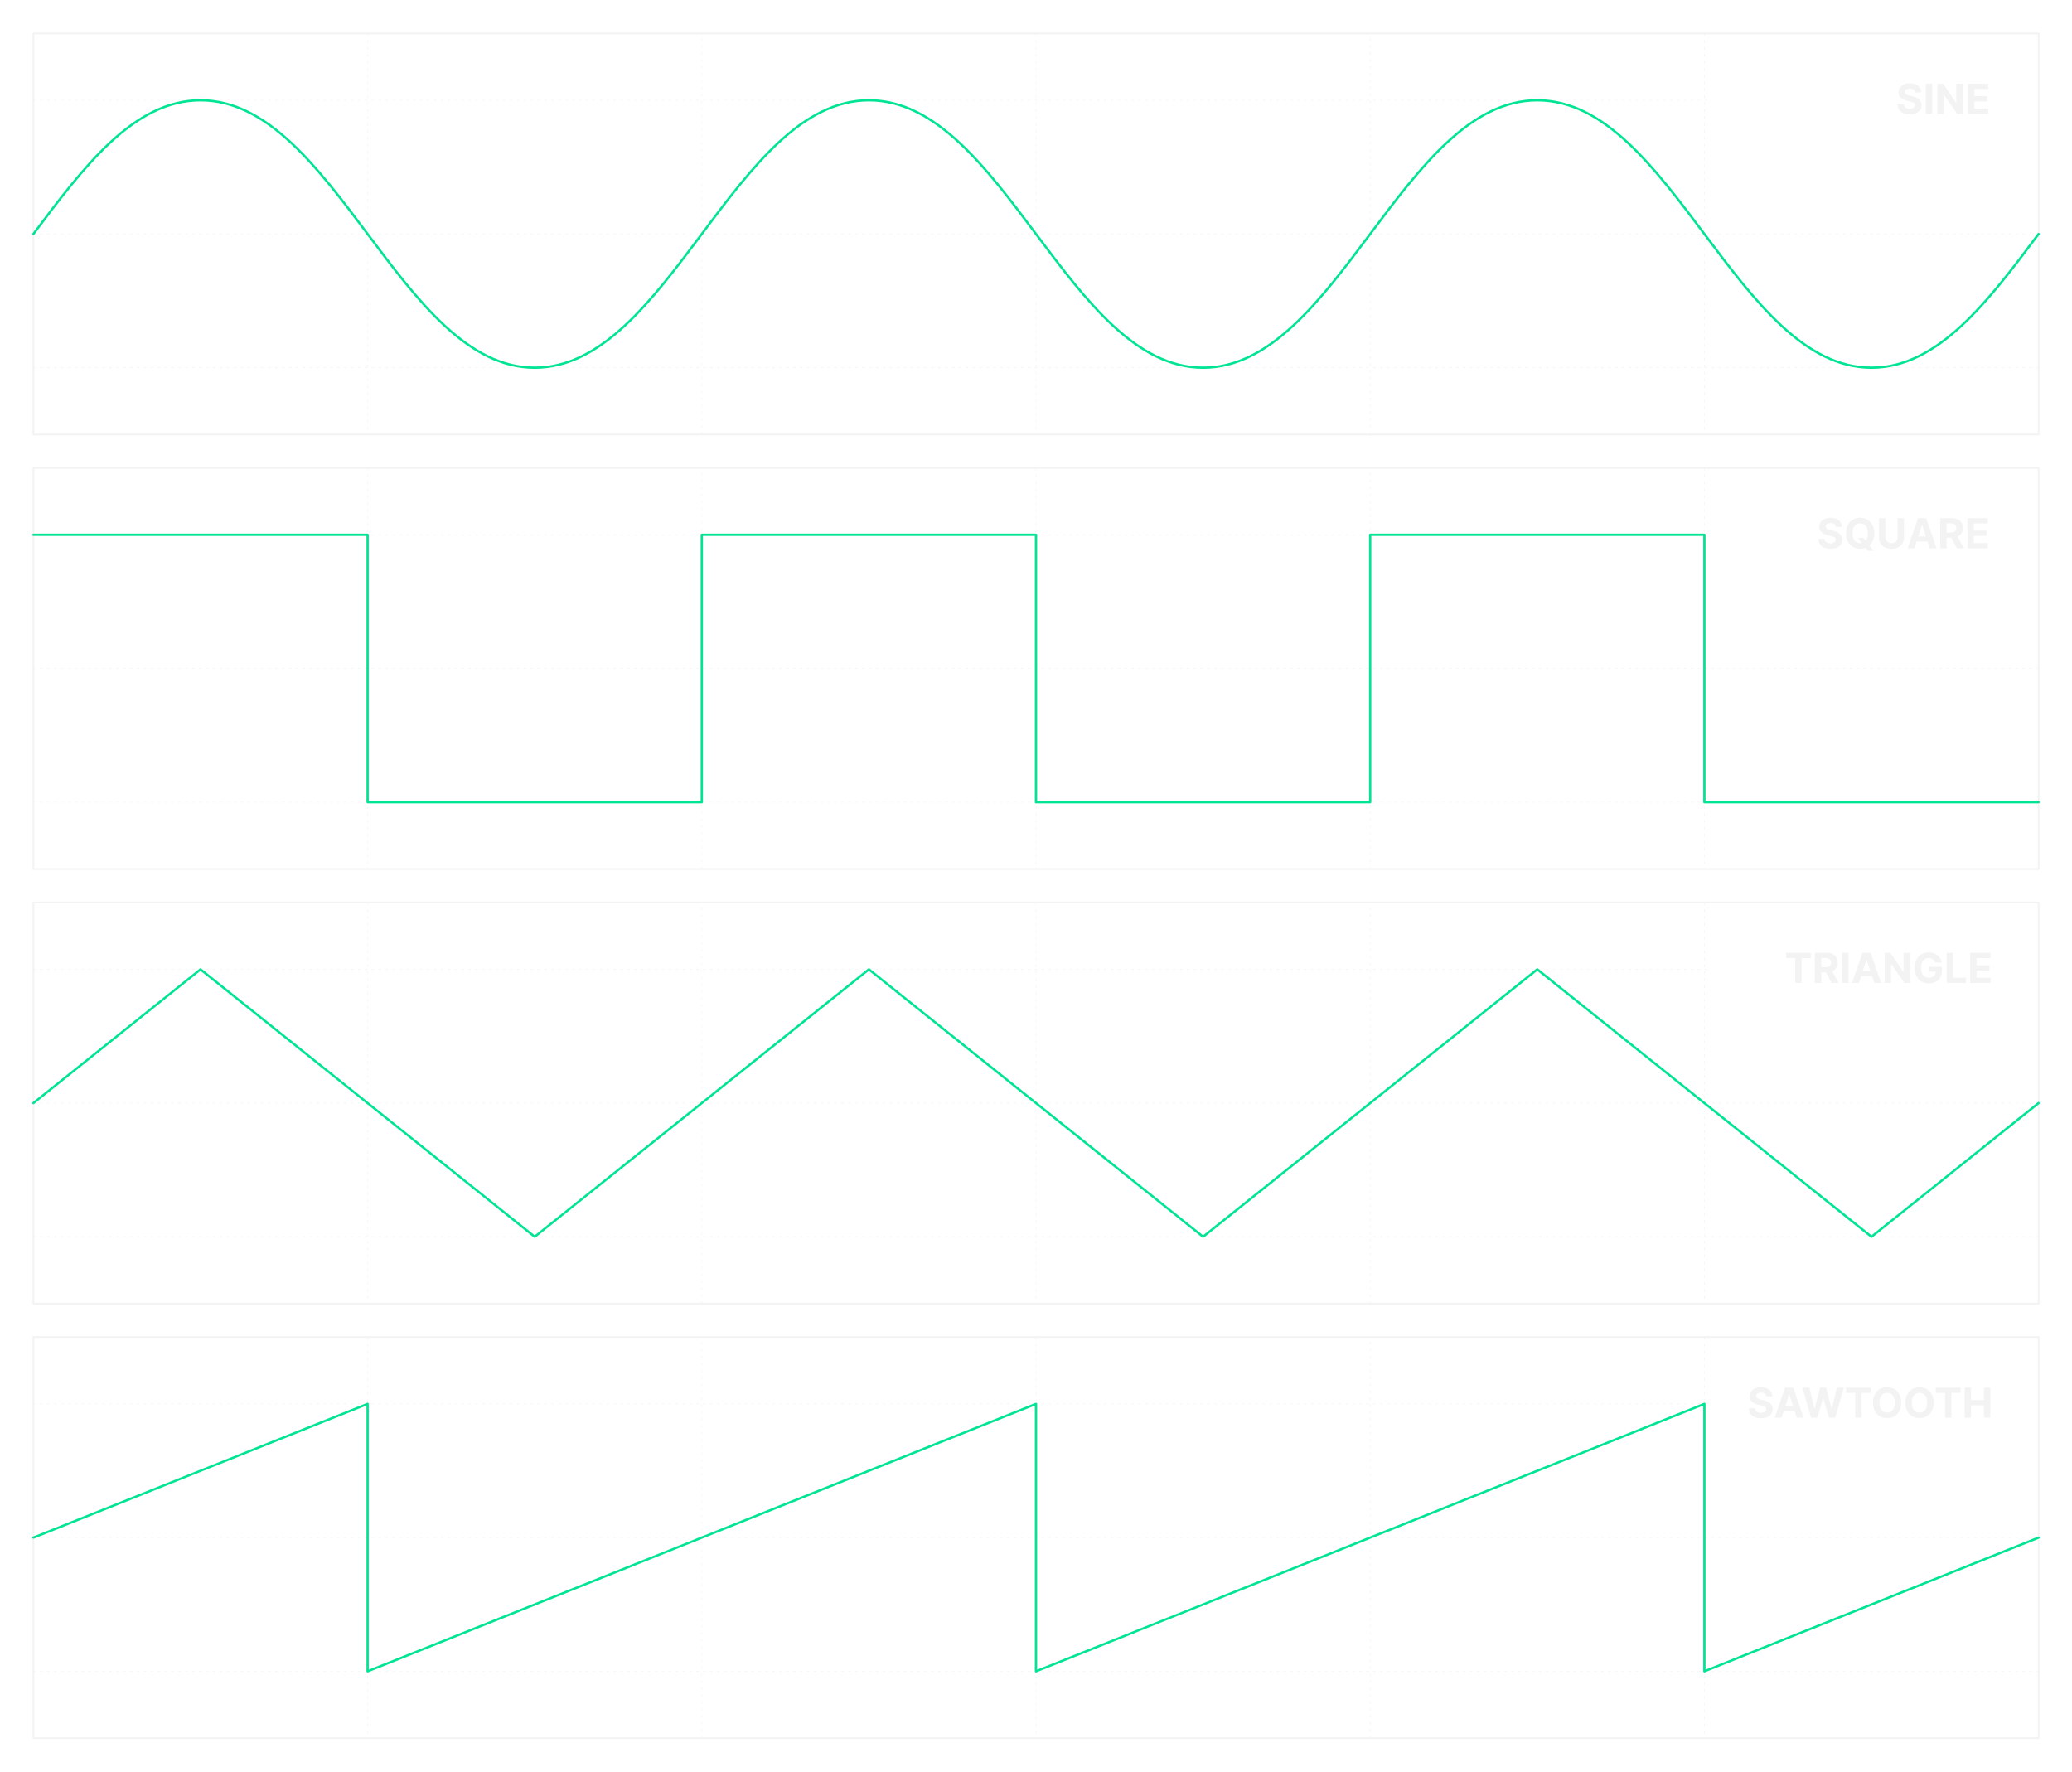
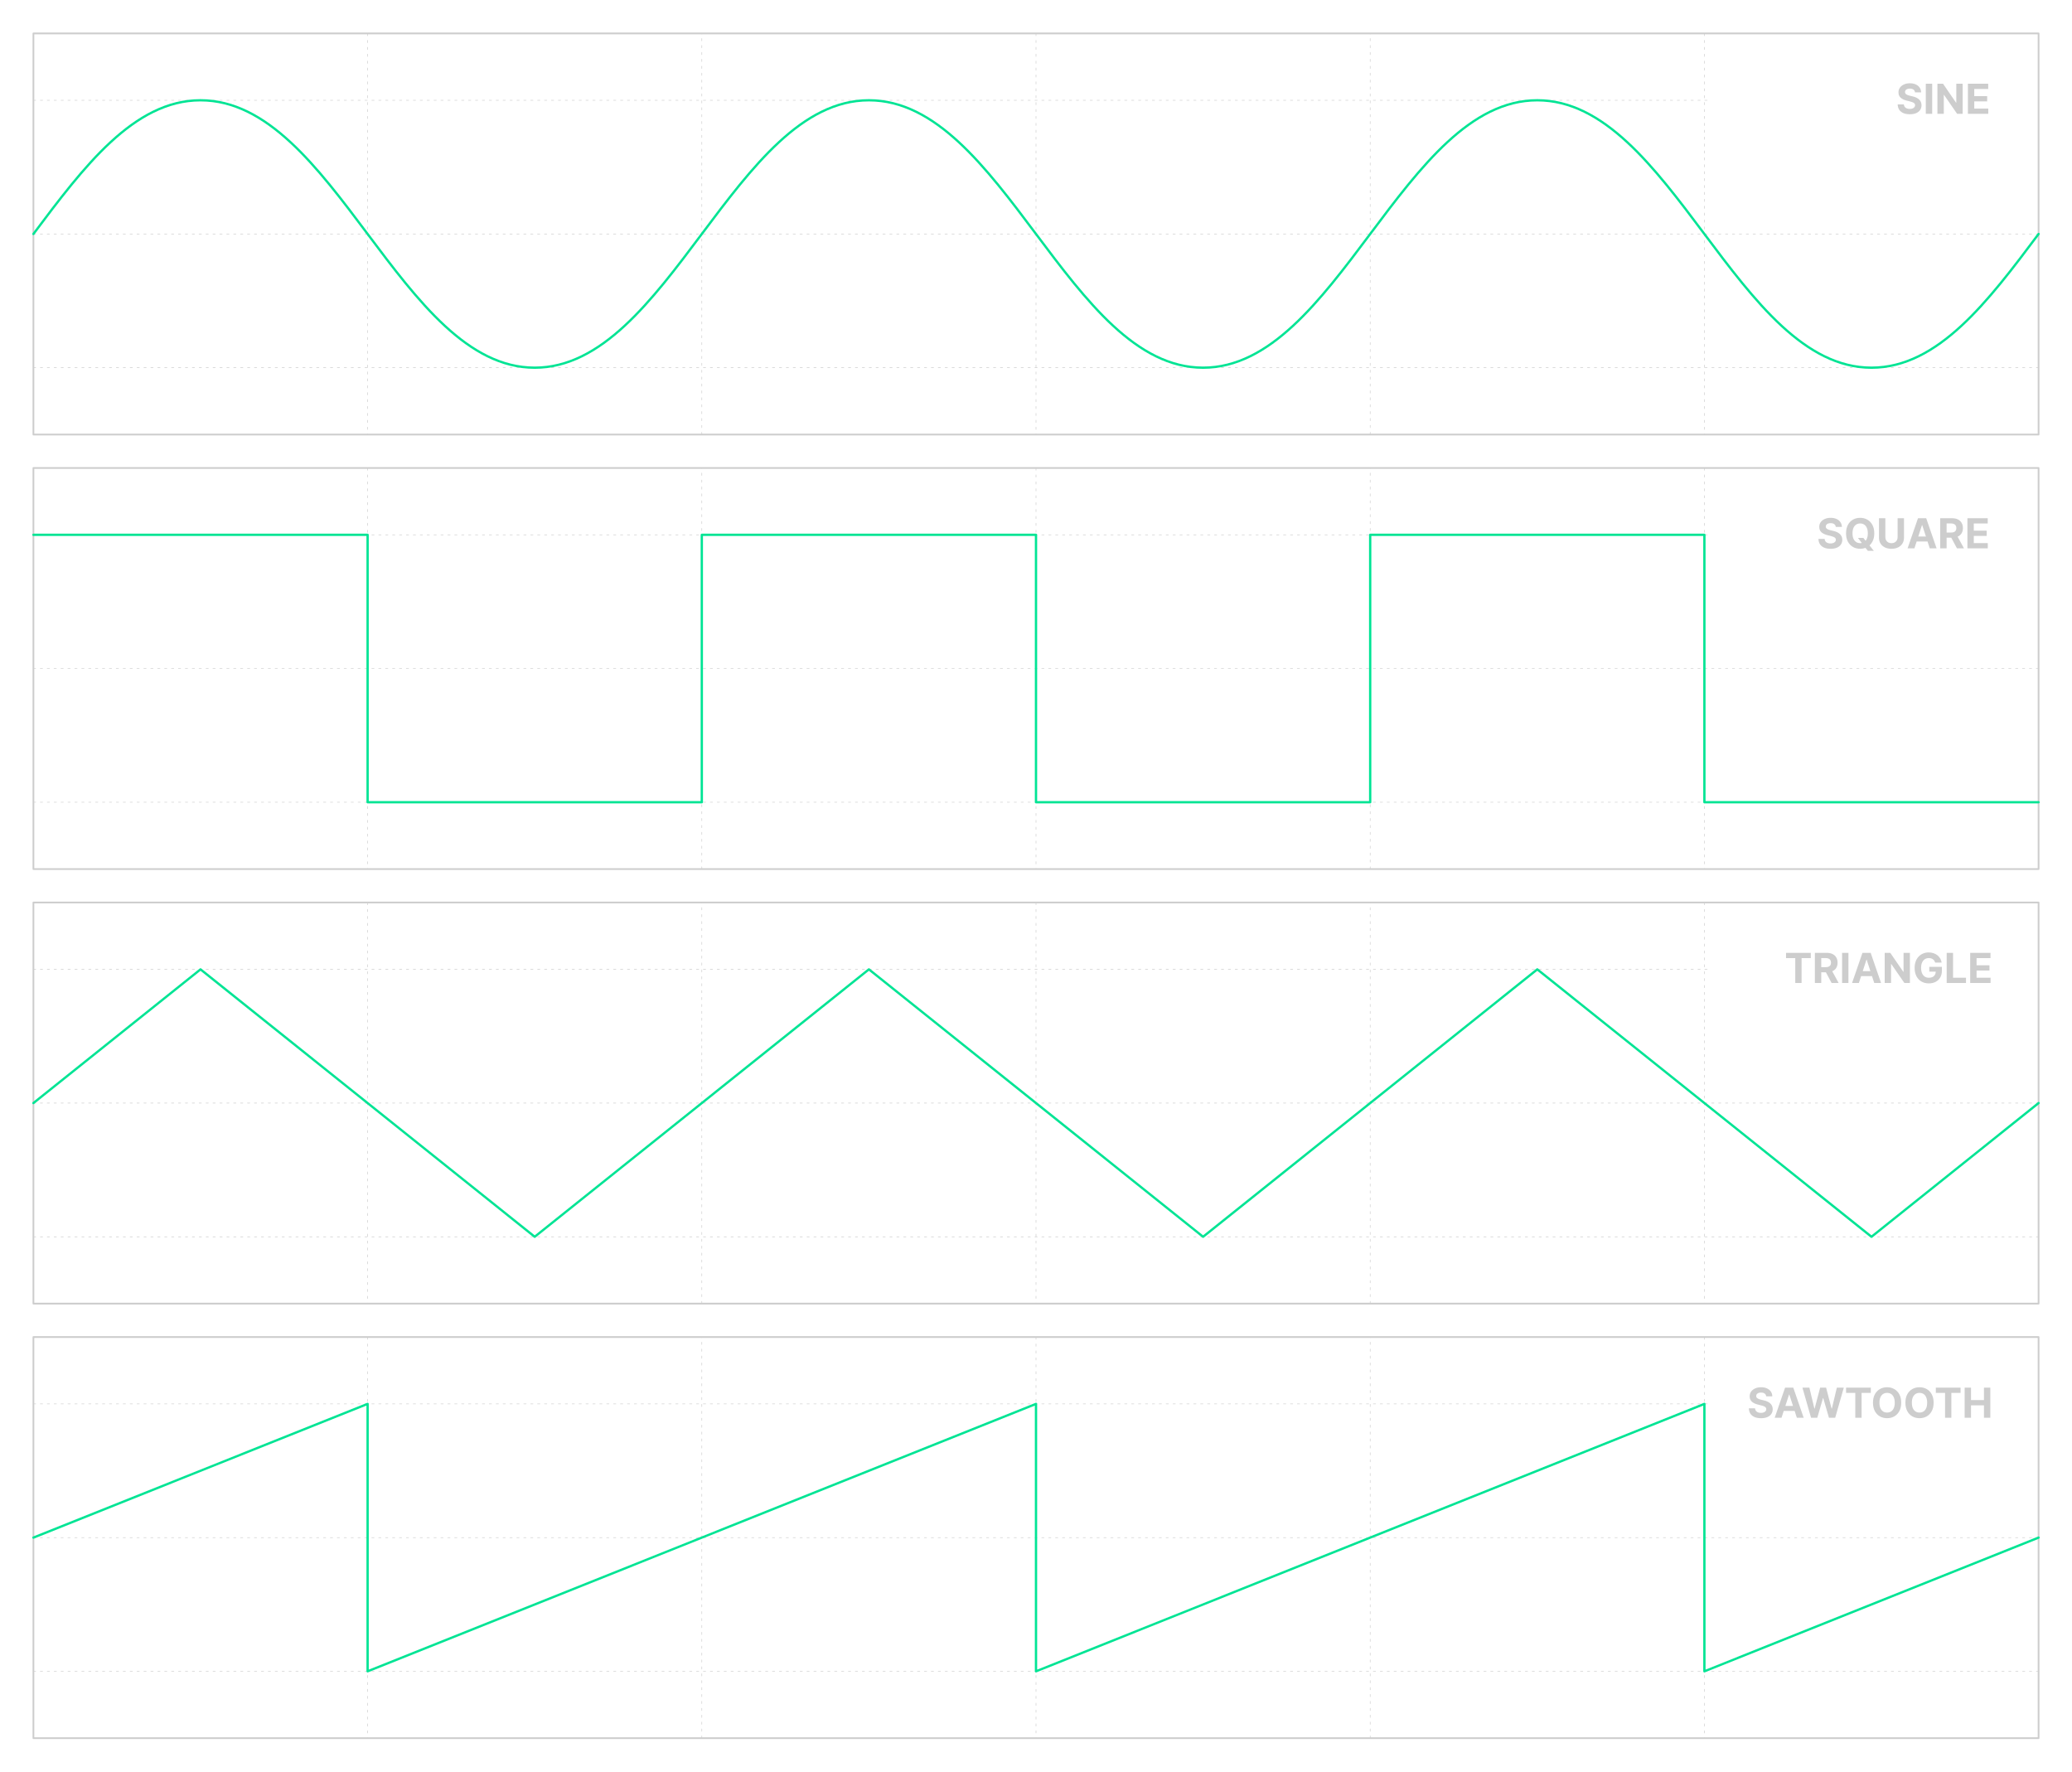
<svg xmlns="http://www.w3.org/2000/svg" width="1800" height="1539" viewBox="0 0 1800 1539" fill="none">
-   <path d="M1534.34 1213C1534.24 1211.97 1533.8 1211.17 1533.02 1210.6C1532.25 1210.03 1531.19 1209.74 1529.87 1209.74C1528.96 1209.74 1528.2 1209.87 1527.58 1210.12C1526.95 1210.37 1526.48 1210.72 1526.14 1211.16C1525.82 1211.6 1525.66 1212.11 1525.66 1212.67C1525.64 1213.14 1525.74 1213.55 1525.95 1213.9C1526.17 1214.25 1526.48 1214.55 1526.86 1214.8C1527.24 1215.05 1527.69 1215.27 1528.19 1215.46C1528.69 1215.63 1529.23 1215.79 1529.8 1215.92L1532.15 1216.48C1533.3 1216.73 1534.34 1217.07 1535.3 1217.5C1536.25 1217.93 1537.08 1218.45 1537.78 1219.07C1538.48 1219.7 1539.02 1220.43 1539.4 1221.27C1539.79 1222.12 1539.99 1223.08 1540 1224.17C1539.99 1225.78 1539.59 1227.17 1538.78 1228.34C1537.97 1229.51 1536.82 1230.42 1535.3 1231.07C1533.79 1231.7 1531.97 1232.02 1529.84 1232.02C1527.73 1232.02 1525.88 1231.7 1524.32 1231.05C1522.76 1230.4 1521.54 1229.45 1520.66 1228.18C1519.79 1226.9 1519.34 1225.32 1519.29 1223.43H1524.65C1524.71 1224.31 1524.96 1225.04 1525.4 1225.63C1525.86 1226.21 1526.46 1226.65 1527.21 1226.95C1527.96 1227.24 1528.82 1227.38 1529.78 1227.38C1530.71 1227.38 1531.53 1227.25 1532.22 1226.97C1532.92 1226.7 1533.46 1226.32 1533.84 1225.84C1534.22 1225.35 1534.42 1224.79 1534.42 1224.16C1534.42 1223.57 1534.24 1223.08 1533.89 1222.68C1533.55 1222.28 1533.05 1221.94 1532.38 1221.66C1531.73 1221.37 1530.92 1221.12 1529.97 1220.89L1527.12 1220.17C1524.91 1219.64 1523.17 1218.8 1521.89 1217.65C1520.61 1216.51 1519.97 1214.97 1519.98 1213.04C1519.97 1211.45 1520.4 1210.07 1521.25 1208.88C1522.11 1207.7 1523.29 1206.78 1524.79 1206.11C1526.29 1205.45 1527.99 1205.11 1529.9 1205.11C1531.85 1205.11 1533.54 1205.45 1534.99 1206.11C1536.45 1206.78 1537.58 1207.7 1538.39 1208.88C1539.2 1210.07 1539.62 1211.44 1539.64 1213H1534.34ZM1547.64 1231.65H1541.71L1550.75 1205.47H1557.88L1566.91 1231.65H1560.98L1554.42 1211.45H1554.21L1547.64 1231.65ZM1547.27 1221.36H1561.28V1225.68H1547.27V1221.36ZM1573.31 1231.65L1565.82 1205.47H1571.87L1576.2 1223.66H1576.42L1581.2 1205.47H1586.38L1591.15 1223.7H1591.38L1595.71 1205.47H1601.76L1594.27 1231.65H1588.87L1583.89 1214.54H1583.68L1578.71 1231.65H1573.31ZM1603.73 1210.04V1205.47H1625.23V1210.04H1617.21V1231.65H1611.74V1210.04H1603.73ZM1651.63 1218.56C1651.63 1221.42 1651.09 1223.85 1650.01 1225.85C1648.94 1227.85 1647.47 1229.38 1645.61 1230.44C1643.76 1231.49 1641.68 1232.01 1639.37 1232.01C1637.05 1232.01 1634.96 1231.48 1633.11 1230.43C1631.26 1229.37 1629.8 1227.84 1628.72 1225.84C1627.65 1223.83 1627.11 1221.41 1627.11 1218.56C1627.11 1215.71 1627.65 1213.28 1628.72 1211.28C1629.8 1209.27 1631.26 1207.75 1633.11 1206.7C1634.96 1205.64 1637.05 1205.11 1639.37 1205.11C1641.68 1205.11 1643.76 1205.64 1645.61 1206.7C1647.47 1207.75 1648.94 1209.27 1650.01 1211.28C1651.09 1213.28 1651.63 1215.71 1651.63 1218.56ZM1646.02 1218.56C1646.02 1216.71 1645.74 1215.15 1645.19 1213.88C1644.64 1212.61 1643.87 1211.65 1642.88 1210.99C1641.88 1210.34 1640.71 1210.01 1639.37 1210.01C1638.04 1210.01 1636.87 1210.34 1635.87 1210.99C1634.87 1211.65 1634.1 1212.61 1633.54 1213.88C1633 1215.15 1632.73 1216.71 1632.73 1218.56C1632.73 1220.41 1633 1221.97 1633.54 1223.24C1634.1 1224.51 1634.87 1225.47 1635.87 1226.13C1636.87 1226.79 1638.04 1227.11 1639.37 1227.11C1640.71 1227.11 1641.88 1226.79 1642.88 1226.13C1643.87 1225.47 1644.64 1224.51 1645.19 1223.24C1645.74 1221.97 1646.02 1220.41 1646.02 1218.56ZM1679.79 1218.56C1679.79 1221.42 1679.25 1223.85 1678.17 1225.85C1677.1 1227.85 1675.63 1229.38 1673.77 1230.44C1671.92 1231.49 1669.84 1232.01 1667.53 1232.01C1665.21 1232.01 1663.12 1231.48 1661.27 1230.43C1659.42 1229.37 1657.96 1227.84 1656.88 1225.84C1655.81 1223.83 1655.27 1221.41 1655.27 1218.56C1655.27 1215.71 1655.81 1213.28 1656.88 1211.28C1657.96 1209.27 1659.42 1207.75 1661.27 1206.7C1663.12 1205.64 1665.21 1205.11 1667.53 1205.11C1669.84 1205.11 1671.92 1205.64 1673.77 1206.7C1675.63 1207.75 1677.1 1209.27 1678.17 1211.28C1679.25 1213.28 1679.79 1215.71 1679.79 1218.56ZM1674.18 1218.56C1674.18 1216.71 1673.9 1215.15 1673.35 1213.88C1672.81 1212.61 1672.03 1211.65 1671.04 1210.99C1670.04 1210.34 1668.87 1210.01 1667.53 1210.01C1666.2 1210.01 1665.03 1210.34 1664.03 1210.99C1663.03 1211.65 1662.26 1212.61 1661.7 1213.88C1661.16 1215.15 1660.89 1216.71 1660.89 1218.56C1660.89 1220.41 1661.16 1221.97 1661.7 1223.24C1662.26 1224.51 1663.03 1225.47 1664.03 1226.13C1665.03 1226.79 1666.2 1227.11 1667.53 1227.11C1668.87 1227.11 1670.04 1226.79 1671.04 1226.13C1672.03 1225.47 1672.81 1224.51 1673.35 1223.24C1673.9 1221.97 1674.18 1220.41 1674.18 1218.56ZM1681.7 1210.04V1205.47H1703.2V1210.04H1695.19V1231.65H1689.72V1210.04H1681.7ZM1706.75 1231.65V1205.47H1712.28V1216.27H1723.52V1205.47H1729.04V1231.65H1723.52V1220.84H1712.28V1231.65H1706.75Z" fill="#F3F3F3" />
-   <path d="M29.032 87.113H1483.55M1770.97 203.264H29.032M29.032 319.415H1770.97M319.355 29.038V377.491M609.677 377.491V29.038M900 29.038V377.491M1190.32 377.491V29.038M1480.65 29.038V377.491" stroke="#F3F3F3" stroke-width="0.5" stroke-linecap="round" stroke-linejoin="round" stroke-dasharray="2 4" />
-   <path d="M1770.97 29.038H29.032V377.491H1770.97V29.038Z" stroke="#F3F3F3" stroke-width="1.5" stroke-linecap="round" stroke-linejoin="round" />
-   <path d="M29.032 464.604H1483.55M1770.97 580.755H29.032M29.032 696.906H1770.97M319.355 406.528V754.981M609.677 754.981V406.528M900 406.528V754.981M1190.32 754.981V406.528M1480.65 406.528V754.981" stroke="#F3F3F3" stroke-width="0.5" stroke-linecap="round" stroke-linejoin="round" stroke-dasharray="2 4" />
-   <path d="M1770.97 406.528H29.032V754.981H1770.97V406.528Z" stroke="#F3F3F3" stroke-width="1.5" stroke-linecap="round" stroke-linejoin="round" />
-   <path d="M29.032 842.094H1483.55M1770.97 958.245H29.032M29.032 1074.4H1770.97M319.355 784.019V1132.47M609.677 1132.47V784.019M900 784.019V1132.47M1190.32 1132.47V784.019M1480.65 784.019V1132.47" stroke="#F3F3F3" stroke-width="0.5" stroke-linecap="round" stroke-linejoin="round" stroke-dasharray="2 4" />
-   <path d="M1770.97 784.019H29.032V1132.47H1770.97V784.019Z" stroke="#F3F3F3" stroke-width="1.5" stroke-linecap="round" stroke-linejoin="round" />
-   <path d="M29.032 1219.58H1483.55M1770.97 1335.74H29.032M29.032 1451.89H1770.97M319.355 1161.51V1509.96M609.677 1509.96V1161.51M900 1161.51V1509.96M1190.32 1509.96V1161.51M1480.65 1161.51V1509.96" stroke="#F3F3F3" stroke-width="0.5" stroke-linecap="round" stroke-linejoin="round" stroke-dasharray="2 4" />
-   <path d="M1770.97 1161.51H29.032V1509.96H1770.97V1161.51Z" stroke="#F3F3F3" stroke-width="1.5" stroke-linecap="round" stroke-linejoin="round" />
+   <path d="M1534.34 1213C1534.24 1211.97 1533.8 1211.17 1533.02 1210.6C1532.25 1210.03 1531.19 1209.74 1529.87 1209.74C1528.96 1209.74 1528.2 1209.87 1527.58 1210.12C1526.95 1210.37 1526.48 1210.72 1526.14 1211.16C1525.82 1211.6 1525.66 1212.11 1525.66 1212.67C1525.64 1213.14 1525.74 1213.55 1525.95 1213.9C1526.17 1214.25 1526.48 1214.55 1526.86 1214.8C1527.24 1215.05 1527.69 1215.27 1528.19 1215.46C1528.69 1215.63 1529.23 1215.79 1529.8 1215.92L1532.15 1216.48C1533.3 1216.73 1534.34 1217.07 1535.3 1217.5C1536.25 1217.93 1537.08 1218.45 1537.78 1219.07C1538.48 1219.7 1539.02 1220.43 1539.4 1221.27C1539.79 1222.12 1539.99 1223.08 1540 1224.17C1539.99 1225.78 1539.59 1227.17 1538.78 1228.34C1537.97 1229.51 1536.82 1230.42 1535.3 1231.07C1533.79 1231.7 1531.97 1232.02 1529.84 1232.02C1527.73 1232.02 1525.88 1231.7 1524.32 1231.05C1522.76 1230.4 1521.54 1229.45 1520.66 1228.18C1519.79 1226.9 1519.34 1225.32 1519.29 1223.43H1524.65C1524.71 1224.31 1524.96 1225.04 1525.4 1225.63C1525.86 1226.21 1526.46 1226.65 1527.21 1226.95C1527.96 1227.24 1528.82 1227.38 1529.78 1227.38C1530.71 1227.38 1531.53 1227.25 1532.22 1226.97C1532.92 1226.7 1533.46 1226.32 1533.84 1225.84C1534.22 1225.35 1534.42 1224.79 1534.42 1224.16C1534.42 1223.57 1534.24 1223.08 1533.89 1222.68C1533.55 1222.28 1533.05 1221.94 1532.38 1221.66C1531.73 1221.37 1530.92 1221.12 1529.97 1220.89L1527.12 1220.17C1524.91 1219.64 1523.17 1218.8 1521.89 1217.65C1520.61 1216.51 1519.97 1214.97 1519.98 1213.04C1519.97 1211.45 1520.4 1210.07 1521.25 1208.88C1522.11 1207.7 1523.29 1206.78 1524.79 1206.11C1526.29 1205.45 1527.99 1205.11 1529.9 1205.11C1531.85 1205.11 1533.54 1205.45 1534.99 1206.11C1536.45 1206.78 1537.58 1207.7 1538.39 1208.88C1539.2 1210.07 1539.62 1211.44 1539.64 1213H1534.34ZM1547.64 1231.65H1541.71L1550.75 1205.47H1557.88L1566.91 1231.65H1560.98L1554.42 1211.45H1554.21L1547.64 1231.65ZM1547.27 1221.36H1561.28V1225.68H1547.27V1221.36ZM1573.31 1231.65L1565.82 1205.47H1571.87L1576.2 1223.66H1576.42L1581.2 1205.47H1586.38L1591.15 1223.7H1591.38L1595.71 1205.47H1601.76L1594.27 1231.65H1588.87L1583.89 1214.54H1583.68L1578.71 1231.65H1573.31ZM1603.73 1210.04V1205.47H1625.23V1210.04H1617.21V1231.65H1611.74V1210.04H1603.73ZM1651.63 1218.56C1651.63 1221.42 1651.09 1223.85 1650.01 1225.85C1648.94 1227.85 1647.47 1229.38 1645.61 1230.44C1643.76 1231.49 1641.68 1232.01 1639.37 1232.01C1637.05 1232.01 1634.96 1231.48 1633.11 1230.43C1631.26 1229.37 1629.8 1227.84 1628.72 1225.84C1627.65 1223.83 1627.11 1221.41 1627.11 1218.56C1627.11 1215.71 1627.65 1213.28 1628.72 1211.28C1629.8 1209.27 1631.26 1207.75 1633.11 1206.7C1634.96 1205.64 1637.05 1205.11 1639.37 1205.11C1641.68 1205.11 1643.76 1205.64 1645.61 1206.7C1647.47 1207.75 1648.94 1209.27 1650.01 1211.28C1651.09 1213.28 1651.63 1215.71 1651.63 1218.56ZM1646.02 1218.56C1646.02 1216.71 1645.74 1215.15 1645.19 1213.88C1644.64 1212.61 1643.87 1211.65 1642.88 1210.99C1641.88 1210.34 1640.71 1210.01 1639.37 1210.01C1638.04 1210.01 1636.87 1210.34 1635.87 1210.99C1634.87 1211.65 1634.1 1212.61 1633.54 1213.88C1633 1215.15 1632.73 1216.71 1632.73 1218.56C1632.73 1220.41 1633 1221.97 1633.54 1223.24C1634.1 1224.51 1634.87 1225.47 1635.87 1226.13C1636.87 1226.79 1638.04 1227.11 1639.37 1227.11C1640.71 1227.11 1641.88 1226.79 1642.88 1226.13C1643.87 1225.47 1644.64 1224.51 1645.19 1223.24C1645.74 1221.97 1646.02 1220.41 1646.02 1218.56ZM1679.79 1218.56C1679.79 1221.42 1679.25 1223.85 1678.17 1225.85C1677.1 1227.85 1675.63 1229.38 1673.77 1230.44C1671.92 1231.49 1669.84 1232.01 1667.53 1232.01C1665.21 1232.01 1663.12 1231.48 1661.27 1230.43C1659.42 1229.37 1657.96 1227.84 1656.88 1225.84C1655.81 1223.83 1655.27 1221.41 1655.27 1218.56C1655.27 1215.71 1655.81 1213.28 1656.88 1211.28C1657.96 1209.27 1659.42 1207.75 1661.27 1206.7C1663.12 1205.64 1665.21 1205.11 1667.53 1205.11C1669.84 1205.11 1671.92 1205.64 1673.77 1206.7C1675.63 1207.75 1677.1 1209.27 1678.17 1211.28C1679.25 1213.28 1679.79 1215.71 1679.79 1218.56ZM1674.18 1218.56C1674.18 1216.71 1673.9 1215.15 1673.35 1213.88C1672.81 1212.61 1672.03 1211.65 1671.04 1210.99C1670.04 1210.34 1668.87 1210.01 1667.53 1210.01C1666.2 1210.01 1665.03 1210.34 1664.03 1210.99C1663.03 1211.65 1662.26 1212.61 1661.7 1213.88C1661.16 1215.15 1660.89 1216.71 1660.89 1218.56C1660.89 1220.41 1661.16 1221.97 1661.7 1223.24C1662.26 1224.51 1663.03 1225.47 1664.03 1226.13C1665.03 1226.79 1666.2 1227.11 1667.53 1227.11C1668.87 1227.11 1670.04 1226.79 1671.04 1226.13C1672.03 1225.47 1672.81 1224.51 1673.35 1223.24C1673.9 1221.97 1674.18 1220.41 1674.18 1218.56ZM1681.7 1210.04V1205.47H1703.2V1210.04H1695.19V1231.65H1689.72V1210.04H1681.7ZM1706.75 1231.65V1205.47H1712.28V1216.27H1723.52V1205.47H1729.04V1231.65H1723.52V1220.84H1712.28V1231.65H1706.75Z" fill="#CDCDCD" />
+   <path d="M29.032 87.113H1483.55M1770.97 203.264H29.032M29.032 319.415H1770.97M319.355 29.038V377.491M609.677 377.491V29.038M900 29.038V377.491M1190.32 377.491V29.038M1480.65 29.038V377.491" stroke="#CDCDCD" stroke-width="0.5" stroke-linecap="round" stroke-linejoin="round" stroke-dasharray="2 4" />
+   <path d="M1770.97 29.038H29.032V377.491H1770.97V29.038Z" stroke="#CDCDCD" stroke-width="1.5" stroke-linecap="round" stroke-linejoin="round" />
+   <path d="M29.032 464.604H1483.55M1770.97 580.755H29.032M29.032 696.906H1770.97M319.355 406.528V754.981M609.677 754.981V406.528M900 406.528V754.981M1190.32 754.981V406.528M1480.65 406.528V754.981" stroke="#CDCDCD" stroke-width="0.5" stroke-linecap="round" stroke-linejoin="round" stroke-dasharray="2 4" />
+   <path d="M1770.97 406.528H29.032V754.981H1770.97V406.528Z" stroke="#CDCDCD" stroke-width="1.5" stroke-linecap="round" stroke-linejoin="round" />
+   <path d="M29.032 842.094H1483.55M1770.97 958.245H29.032M29.032 1074.4H1770.97M319.355 784.019V1132.47M609.677 1132.47V784.019M900 784.019V1132.47M1190.32 1132.47V784.019M1480.65 784.019V1132.47" stroke="#CDCDCD" stroke-width="0.5" stroke-linecap="round" stroke-linejoin="round" stroke-dasharray="2 4" />
+   <path d="M1770.97 784.019H29.032V1132.47H1770.97V784.019Z" stroke="#CDCDCD" stroke-width="1.5" stroke-linecap="round" stroke-linejoin="round" />
+   <path d="M29.032 1219.58H1483.55M1770.97 1335.74H29.032M29.032 1451.89H1770.97M319.355 1161.51V1509.96M609.677 1509.96V1161.51M900 1161.51V1509.96M1190.32 1509.96V1161.51M1480.65 1161.51V1509.96" stroke="#CDCDCD" stroke-width="0.5" stroke-linecap="round" stroke-linejoin="round" stroke-dasharray="2 4" />
+   <path d="M1770.97 1161.51H29.032V1509.96H1770.97V1161.51Z" stroke="#CDCDCD" stroke-width="1.5" stroke-linecap="round" stroke-linejoin="round" />
  <path d="M29.032 203.264C72.581 145.189 116.129 87.113 174.194 87.113C290.323 87.113 348.387 319.415 464.516 319.415C580.645 319.415 638.71 87.113 754.839 87.113C870.968 87.113 929.032 319.415 1045.16 319.415C1161.29 319.415 1219.35 87.113 1335.48 87.113C1451.61 87.113 1509.68 319.415 1625.81 319.415C1683.87 319.415 1727.42 261.34 1770.97 203.264" stroke="#00E494" stroke-width="2" stroke-linecap="round" stroke-linejoin="round" />
  <path d="M29.032 464.604H319.355V696.906H609.677V464.604H900V696.906H1190.32V464.604H1480.65V696.906H1770.97" stroke="#00E494" stroke-width="2" stroke-linecap="round" stroke-linejoin="round" />
  <path d="M29.032 958.245L174.194 842.094L464.516 1074.4L754.839 842.094L1045.16 1074.4L1335.48 842.094L1625.81 1074.4L1770.97 958.245" stroke="#00E494" stroke-width="2" stroke-linecap="round" stroke-linejoin="round" />
  <path d="M29.032 1335.74L319.355 1219.58V1451.89L900 1219.58V1451.89L1480.65 1219.58V1451.89L1770.97 1335.74" stroke="#00E494" stroke-width="2" stroke-linecap="round" stroke-linejoin="round" />
-   <path d="M1594.78 457.722C1594.68 456.69 1594.24 455.889 1593.47 455.318C1592.69 454.747 1591.64 454.462 1590.31 454.462C1589.4 454.462 1588.64 454.589 1588.02 454.845C1587.4 455.092 1586.92 455.437 1586.59 455.881C1586.26 456.324 1586.1 456.827 1586.1 457.389C1586.08 457.858 1586.18 458.267 1586.4 458.616C1586.62 458.966 1586.92 459.268 1587.3 459.524C1587.69 459.771 1588.13 459.989 1588.63 460.176C1589.14 460.355 1589.67 460.508 1590.24 460.636L1592.6 461.199C1593.74 461.455 1594.79 461.795 1595.74 462.222C1596.7 462.648 1597.52 463.172 1598.22 463.794C1598.92 464.416 1599.46 465.149 1599.84 465.993C1600.24 466.837 1600.44 467.804 1600.45 468.895C1600.44 470.497 1600.03 471.886 1599.22 473.062C1598.42 474.23 1597.26 475.138 1595.74 475.785C1594.23 476.425 1592.41 476.744 1590.28 476.744C1588.17 476.744 1586.33 476.42 1584.76 475.773C1583.2 475.125 1581.98 474.166 1581.1 472.896C1580.23 471.618 1579.78 470.037 1579.74 468.153H1585.09C1585.15 469.031 1585.4 469.764 1585.85 470.352C1586.3 470.932 1586.9 471.371 1587.65 471.669C1588.41 471.959 1589.26 472.104 1590.22 472.104C1591.16 472.104 1591.97 471.967 1592.66 471.695C1593.36 471.422 1593.9 471.043 1594.28 470.557C1594.67 470.071 1594.86 469.513 1594.86 468.882C1594.86 468.294 1594.68 467.8 1594.33 467.399C1593.99 466.999 1593.49 466.658 1592.83 466.376C1592.17 466.095 1591.36 465.839 1590.41 465.609L1587.56 464.893C1585.35 464.356 1583.61 463.517 1582.33 462.375C1581.05 461.233 1580.42 459.695 1580.43 457.76C1580.42 456.175 1580.84 454.79 1581.69 453.605C1582.55 452.42 1583.73 451.496 1585.23 450.831C1586.73 450.166 1588.44 449.834 1590.35 449.834C1592.29 449.834 1593.99 450.166 1595.43 450.831C1596.89 451.496 1598.03 452.42 1598.83 453.605C1599.64 454.79 1600.06 456.162 1600.09 457.722H1594.78ZM1614.05 467.271H1618.76L1621.12 470.314L1623.45 473.024L1627.83 478.521H1622.67L1619.65 474.814L1618.1 472.615L1614.05 467.271ZM1628.23 463.283C1628.23 466.138 1627.69 468.567 1626.6 470.57C1625.53 472.572 1624.07 474.102 1622.21 475.159C1620.36 476.207 1618.28 476.731 1615.97 476.731C1613.64 476.731 1611.55 476.203 1609.7 475.146C1607.85 474.089 1606.39 472.56 1605.32 470.557C1604.25 468.554 1603.71 466.129 1603.71 463.283C1603.71 460.428 1604.25 457.999 1605.32 455.996C1606.39 453.993 1607.85 452.467 1609.7 451.419C1611.55 450.362 1613.64 449.834 1615.97 449.834C1618.28 449.834 1620.36 450.362 1622.21 451.419C1624.07 452.467 1625.53 453.993 1626.6 455.996C1627.69 457.999 1628.23 460.428 1628.23 463.283ZM1622.62 463.283C1622.62 461.433 1622.34 459.874 1621.79 458.604C1621.24 457.334 1620.47 456.371 1619.47 455.714C1618.47 455.058 1617.31 454.73 1615.97 454.73C1614.63 454.73 1613.46 455.058 1612.47 455.714C1611.47 456.371 1610.69 457.334 1610.14 458.604C1609.59 459.874 1609.32 461.433 1609.32 463.283C1609.32 465.132 1609.59 466.692 1610.14 467.962C1610.69 469.231 1611.47 470.195 1612.47 470.851C1613.46 471.507 1614.63 471.835 1615.97 471.835C1617.31 471.835 1618.47 471.507 1619.47 470.851C1620.47 470.195 1621.24 469.231 1621.79 467.962C1622.34 466.692 1622.62 465.132 1622.62 463.283ZM1648.5 450.192H1654.04V467.195C1654.04 469.104 1653.58 470.774 1652.67 472.206C1651.77 473.638 1650.5 474.754 1648.87 475.555C1647.24 476.348 1645.35 476.744 1643.18 476.744C1641.01 476.744 1639.11 476.348 1637.48 475.555C1635.85 474.754 1634.59 473.638 1633.68 472.206C1632.78 470.774 1632.33 469.104 1632.33 467.195V450.192H1637.86V466.722C1637.86 467.719 1638.08 468.605 1638.52 469.381C1638.96 470.156 1639.58 470.766 1640.38 471.209C1641.18 471.652 1642.12 471.874 1643.18 471.874C1644.26 471.874 1645.19 471.652 1645.98 471.209C1646.78 470.766 1647.4 470.156 1647.84 469.381C1648.28 468.605 1648.5 467.719 1648.5 466.722V450.192ZM1663.1 476.374H1657.17L1666.21 450.192H1673.34L1682.37 476.374H1676.44L1669.88 456.175H1669.67L1663.1 476.374ZM1662.73 466.082H1676.74V470.403H1662.73V466.082ZM1685.52 476.374V450.192H1695.85C1697.83 450.192 1699.51 450.545 1700.91 451.253C1702.32 451.952 1703.39 452.945 1704.12 454.231C1704.86 455.51 1705.23 457.014 1705.23 458.744C1705.23 460.483 1704.86 461.979 1704.11 463.231C1703.36 464.476 1702.27 465.43 1700.85 466.095C1699.43 466.76 1697.72 467.092 1695.71 467.092H1688.79V462.643H1694.81C1695.87 462.643 1696.75 462.499 1697.45 462.209C1698.15 461.919 1698.67 461.484 1699.01 460.905C1699.36 460.325 1699.53 459.605 1699.53 458.744C1699.53 457.875 1699.36 457.142 1699.01 456.545C1698.67 455.949 1698.14 455.497 1697.44 455.19C1696.74 454.875 1695.85 454.717 1694.79 454.717H1691.06V476.374H1685.52ZM1699.66 464.459L1706.17 476.374H1700.06L1693.69 464.459H1699.66ZM1709.15 476.374V450.192H1726.79V454.756H1714.68V460.994H1725.88V465.558H1714.68V471.81H1726.84V476.374H1709.15Z" fill="#F3F3F3" />
-   <path d="M1551.59 832.309V827.745H1573.09V832.309H1565.08V853.927H1559.6V832.309H1551.59ZM1576.63 853.927V827.745H1586.96C1588.94 827.745 1590.63 828.099 1592.02 828.806C1593.43 829.505 1594.5 830.498 1595.23 831.785C1595.97 833.063 1596.35 834.568 1596.35 836.298C1596.35 838.036 1595.97 839.532 1595.22 840.785C1594.47 842.029 1593.38 842.984 1591.96 843.649C1590.55 844.313 1588.83 844.646 1586.82 844.646H1579.91V840.197H1585.93C1586.98 840.197 1587.86 840.052 1588.56 839.762C1589.26 839.472 1589.78 839.038 1590.12 838.458C1590.47 837.879 1590.64 837.159 1590.64 836.298C1590.64 835.428 1590.47 834.695 1590.12 834.099C1589.78 833.502 1589.25 833.051 1588.55 832.744C1587.85 832.428 1586.97 832.271 1585.9 832.271H1582.17V853.927H1576.63ZM1590.77 842.012L1597.28 853.927H1591.17L1584.8 842.012H1590.77ZM1605.79 827.745V853.927H1600.26V827.745H1605.79ZM1614.86 853.927H1608.93L1617.97 827.745H1625.1L1634.13 853.927H1628.19L1621.64 833.728H1621.43L1614.86 853.927ZM1614.49 843.636H1628.5V847.957H1614.49V843.636ZM1659.18 827.745V853.927H1654.39L1643 837.448H1642.81V853.927H1637.28V827.745H1642.13L1653.44 844.211H1653.67V827.745H1659.18ZM1681.11 836.208C1680.93 835.586 1680.68 835.036 1680.36 834.559C1680.03 834.073 1679.64 833.664 1679.17 833.332C1678.71 832.991 1678.18 832.731 1677.58 832.552C1676.99 832.373 1676.34 832.284 1675.63 832.284C1674.29 832.284 1673.11 832.616 1672.1 833.281C1671.09 833.945 1670.31 834.913 1669.75 836.183C1669.18 837.444 1668.9 838.987 1668.9 840.811C1668.9 842.634 1669.18 844.186 1669.73 845.464C1670.29 846.742 1671.07 847.718 1672.08 848.391C1673.1 849.056 1674.3 849.389 1675.68 849.389C1676.93 849.389 1678 849.167 1678.89 848.724C1679.78 848.272 1680.46 847.637 1680.93 846.819C1681.41 846.001 1681.65 845.034 1681.65 843.917L1682.77 844.083H1676.02V839.916H1686.98V843.214C1686.98 845.515 1686.49 847.492 1685.52 849.146C1684.55 850.791 1683.21 852.061 1681.51 852.955C1679.8 853.842 1677.85 854.285 1675.65 854.285C1673.2 854.285 1671.04 853.744 1669.18 852.661C1667.32 851.57 1665.88 850.024 1664.84 848.021C1663.8 846.009 1663.29 843.623 1663.29 840.862C1663.29 838.74 1663.6 836.847 1664.21 835.186C1664.83 833.515 1665.7 832.1 1666.82 830.941C1667.93 829.782 1669.23 828.9 1670.72 828.295C1672.2 827.69 1673.81 827.387 1675.54 827.387C1677.02 827.387 1678.4 827.605 1679.68 828.039C1680.96 828.465 1682.09 829.07 1683.08 829.855C1684.08 830.639 1684.89 831.572 1685.52 832.654C1686.15 833.728 1686.56 834.913 1686.74 836.208H1681.11ZM1691.14 853.927V827.745H1696.67V849.363H1707.9V853.927H1691.14ZM1711.56 853.927V827.745H1729.2V832.309H1717.1V838.548H1728.3V843.112H1717.1V849.363H1729.26V853.927H1711.56Z" fill="#F3F3F3" />
-   <path d="M1663.62 80.231C1663.51 79.2 1663.07 78.399 1662.3 77.828C1661.52 77.257 1660.47 76.971 1659.14 76.971C1658.24 76.971 1657.48 77.099 1656.85 77.355C1656.23 77.602 1655.75 77.947 1655.42 78.39C1655.1 78.833 1654.94 79.336 1654.94 79.899C1654.92 80.367 1655.02 80.776 1655.23 81.126C1655.45 81.475 1655.75 81.778 1656.14 82.034C1656.52 82.281 1656.96 82.498 1657.47 82.686C1657.97 82.865 1658.51 83.018 1659.08 83.146L1661.43 83.708C1662.57 83.964 1663.62 84.305 1664.57 84.731C1665.53 85.157 1666.36 85.681 1667.05 86.303C1667.75 86.926 1668.29 87.659 1668.68 88.502C1669.07 89.346 1669.27 90.314 1669.28 91.404C1669.27 93.007 1668.86 94.396 1668.05 95.572C1667.25 96.74 1666.09 97.647 1664.57 98.295C1663.07 98.934 1661.25 99.254 1659.12 99.254C1657 99.254 1655.16 98.93 1653.59 98.282C1652.03 97.635 1650.81 96.676 1649.94 95.406C1649.07 94.127 1648.61 92.546 1648.57 90.663H1653.93C1653.99 91.541 1654.24 92.274 1654.68 92.862C1655.13 93.441 1655.73 93.88 1656.48 94.178C1657.24 94.468 1658.1 94.613 1659.05 94.613C1659.99 94.613 1660.8 94.477 1661.49 94.204C1662.19 93.931 1662.73 93.552 1663.12 93.066C1663.5 92.581 1663.69 92.022 1663.69 91.392C1663.69 90.803 1663.52 90.309 1663.17 89.909C1662.83 89.508 1662.32 89.167 1661.66 88.886C1661 88.605 1660.2 88.349 1659.24 88.119L1656.39 87.403C1654.19 86.866 1652.44 86.026 1651.16 84.885C1649.89 83.742 1649.25 82.204 1649.26 80.269C1649.25 78.684 1649.67 77.299 1650.52 76.115C1651.39 74.93 1652.57 74.005 1654.07 73.34C1655.57 72.676 1657.27 72.343 1659.18 72.343C1661.12 72.343 1662.82 72.676 1664.27 73.34C1665.73 74.005 1666.86 74.93 1667.67 76.115C1668.48 77.299 1668.9 78.671 1668.92 80.231H1663.62ZM1678.54 72.701V98.883H1673V72.701H1678.54ZM1704.99 72.701V98.883H1700.21L1688.82 82.404H1688.63V98.883H1683.09V72.701H1687.95L1699.25 89.167H1699.48V72.701H1704.99ZM1709.57 98.883V72.701H1727.21V77.265H1715.1V83.504H1726.3V88.068H1715.1V94.319H1727.26V98.883H1709.57Z" fill="#F3F3F3" />
+   <path d="M1594.78 457.722C1594.68 456.69 1594.24 455.889 1593.47 455.318C1592.69 454.747 1591.64 454.462 1590.31 454.462C1589.4 454.462 1588.64 454.589 1588.02 454.845C1587.4 455.092 1586.92 455.437 1586.59 455.881C1586.26 456.324 1586.1 456.827 1586.1 457.389C1586.08 457.858 1586.18 458.267 1586.4 458.616C1586.62 458.966 1586.92 459.268 1587.3 459.524C1587.69 459.771 1588.13 459.989 1588.63 460.176C1589.14 460.355 1589.67 460.508 1590.24 460.636L1592.6 461.199C1593.74 461.455 1594.79 461.795 1595.74 462.222C1596.7 462.648 1597.52 463.172 1598.22 463.794C1598.92 464.416 1599.46 465.149 1599.84 465.993C1600.24 466.837 1600.44 467.804 1600.45 468.895C1600.44 470.497 1600.03 471.886 1599.22 473.062C1598.42 474.23 1597.26 475.138 1595.74 475.785C1594.23 476.425 1592.41 476.744 1590.28 476.744C1588.17 476.744 1586.33 476.42 1584.76 475.773C1583.2 475.125 1581.98 474.166 1581.1 472.896C1580.23 471.618 1579.78 470.037 1579.74 468.153H1585.09C1585.15 469.031 1585.4 469.764 1585.85 470.352C1586.3 470.932 1586.9 471.371 1587.65 471.669C1588.41 471.959 1589.26 472.104 1590.22 472.104C1591.16 472.104 1591.97 471.967 1592.66 471.695C1593.36 471.422 1593.9 471.043 1594.28 470.557C1594.67 470.071 1594.86 469.513 1594.86 468.882C1594.86 468.294 1594.68 467.8 1594.33 467.399C1593.99 466.999 1593.49 466.658 1592.83 466.376C1592.17 466.095 1591.36 465.839 1590.41 465.609L1587.56 464.893C1585.35 464.356 1583.61 463.517 1582.33 462.375C1581.05 461.233 1580.42 459.695 1580.43 457.76C1580.42 456.175 1580.84 454.79 1581.69 453.605C1582.55 452.42 1583.73 451.496 1585.23 450.831C1586.73 450.166 1588.44 449.834 1590.35 449.834C1592.29 449.834 1593.99 450.166 1595.43 450.831C1596.89 451.496 1598.03 452.42 1598.83 453.605C1599.64 454.79 1600.06 456.162 1600.09 457.722H1594.78ZM1614.05 467.271H1618.76L1621.12 470.314L1623.45 473.024L1627.83 478.521H1622.67L1619.65 474.814L1618.1 472.615L1614.05 467.271ZM1628.23 463.283C1628.23 466.138 1627.69 468.567 1626.6 470.57C1625.53 472.572 1624.07 474.102 1622.21 475.159C1620.36 476.207 1618.28 476.731 1615.97 476.731C1613.64 476.731 1611.55 476.203 1609.7 475.146C1607.85 474.089 1606.39 472.56 1605.32 470.557C1604.25 468.554 1603.71 466.129 1603.71 463.283C1603.71 460.428 1604.25 457.999 1605.32 455.996C1606.39 453.993 1607.85 452.467 1609.7 451.419C1611.55 450.362 1613.64 449.834 1615.97 449.834C1618.28 449.834 1620.36 450.362 1622.21 451.419C1624.07 452.467 1625.53 453.993 1626.6 455.996C1627.69 457.999 1628.23 460.428 1628.23 463.283ZM1622.62 463.283C1622.62 461.433 1622.34 459.874 1621.79 458.604C1621.24 457.334 1620.47 456.371 1619.47 455.714C1618.47 455.058 1617.31 454.73 1615.97 454.73C1614.63 454.73 1613.46 455.058 1612.47 455.714C1611.47 456.371 1610.69 457.334 1610.14 458.604C1609.59 459.874 1609.32 461.433 1609.32 463.283C1609.32 465.132 1609.59 466.692 1610.14 467.962C1610.69 469.231 1611.47 470.195 1612.47 470.851C1613.46 471.507 1614.63 471.835 1615.97 471.835C1617.31 471.835 1618.47 471.507 1619.47 470.851C1620.47 470.195 1621.24 469.231 1621.79 467.962C1622.34 466.692 1622.62 465.132 1622.62 463.283ZM1648.5 450.192H1654.04V467.195C1654.04 469.104 1653.58 470.774 1652.67 472.206C1651.77 473.638 1650.5 474.754 1648.87 475.555C1647.24 476.348 1645.35 476.744 1643.18 476.744C1641.01 476.744 1639.11 476.348 1637.48 475.555C1635.85 474.754 1634.59 473.638 1633.68 472.206C1632.78 470.774 1632.33 469.104 1632.33 467.195V450.192H1637.86V466.722C1637.86 467.719 1638.08 468.605 1638.52 469.381C1638.96 470.156 1639.58 470.766 1640.38 471.209C1641.18 471.652 1642.12 471.874 1643.18 471.874C1644.26 471.874 1645.19 471.652 1645.98 471.209C1646.78 470.766 1647.4 470.156 1647.84 469.381C1648.28 468.605 1648.5 467.719 1648.5 466.722V450.192ZM1663.1 476.374H1657.17L1666.21 450.192H1673.34L1682.37 476.374H1676.44L1669.88 456.175H1669.67L1663.1 476.374ZM1662.73 466.082H1676.74V470.403H1662.73V466.082ZM1685.52 476.374V450.192H1695.85C1697.83 450.192 1699.51 450.545 1700.91 451.253C1702.32 451.952 1703.39 452.945 1704.12 454.231C1704.86 455.51 1705.23 457.014 1705.23 458.744C1705.23 460.483 1704.86 461.979 1704.11 463.231C1703.36 464.476 1702.27 465.43 1700.85 466.095C1699.43 466.76 1697.72 467.092 1695.71 467.092H1688.79V462.643H1694.81C1695.87 462.643 1696.75 462.499 1697.45 462.209C1698.15 461.919 1698.67 461.484 1699.01 460.905C1699.36 460.325 1699.53 459.605 1699.53 458.744C1699.53 457.875 1699.36 457.142 1699.01 456.545C1698.67 455.949 1698.14 455.497 1697.44 455.19C1696.74 454.875 1695.85 454.717 1694.79 454.717H1691.06V476.374H1685.52ZM1699.66 464.459L1706.17 476.374H1700.06L1693.69 464.459H1699.66ZM1709.15 476.374V450.192H1726.79V454.756H1714.68V460.994H1725.88V465.558H1714.68V471.81H1726.84V476.374H1709.15Z" fill="#CDCDCD" />
+   <path d="M1551.59 832.309V827.745H1573.09V832.309H1565.08V853.927H1559.6V832.309H1551.59ZM1576.63 853.927V827.745H1586.96C1588.94 827.745 1590.63 828.099 1592.02 828.806C1593.43 829.505 1594.5 830.498 1595.23 831.785C1595.97 833.063 1596.35 834.568 1596.35 836.298C1596.35 838.036 1595.97 839.532 1595.22 840.785C1594.47 842.029 1593.38 842.984 1591.96 843.649C1590.55 844.313 1588.83 844.646 1586.82 844.646H1579.91V840.197H1585.93C1586.98 840.197 1587.86 840.052 1588.56 839.762C1589.26 839.472 1589.78 839.038 1590.12 838.458C1590.47 837.879 1590.64 837.159 1590.64 836.298C1590.64 835.428 1590.47 834.695 1590.12 834.099C1589.78 833.502 1589.25 833.051 1588.55 832.744C1587.85 832.428 1586.97 832.271 1585.9 832.271H1582.17V853.927H1576.63ZM1590.77 842.012L1597.28 853.927H1591.17L1584.8 842.012H1590.77ZM1605.79 827.745V853.927H1600.26V827.745H1605.79ZM1614.86 853.927H1608.93L1617.97 827.745H1625.1L1634.13 853.927H1628.19L1621.64 833.728H1621.43L1614.86 853.927ZM1614.49 843.636H1628.5V847.957H1614.49V843.636ZM1659.18 827.745V853.927H1654.39L1643 837.448H1642.81V853.927H1637.28V827.745H1642.13L1653.44 844.211H1653.67V827.745H1659.18ZM1681.11 836.208C1680.93 835.586 1680.68 835.036 1680.36 834.559C1680.03 834.073 1679.64 833.664 1679.17 833.332C1678.71 832.991 1678.18 832.731 1677.58 832.552C1676.99 832.373 1676.34 832.284 1675.63 832.284C1674.29 832.284 1673.11 832.616 1672.1 833.281C1671.09 833.945 1670.31 834.913 1669.75 836.183C1669.18 837.444 1668.9 838.987 1668.9 840.811C1668.9 842.634 1669.18 844.186 1669.73 845.464C1670.29 846.742 1671.07 847.718 1672.08 848.391C1673.1 849.056 1674.3 849.389 1675.68 849.389C1676.93 849.389 1678 849.167 1678.89 848.724C1679.78 848.272 1680.46 847.637 1680.93 846.819C1681.41 846.001 1681.65 845.034 1681.65 843.917L1682.77 844.083H1676.02V839.916H1686.98V843.214C1686.98 845.515 1686.49 847.492 1685.52 849.146C1684.55 850.791 1683.21 852.061 1681.51 852.955C1679.8 853.842 1677.85 854.285 1675.65 854.285C1673.2 854.285 1671.04 853.744 1669.18 852.661C1667.32 851.57 1665.88 850.024 1664.84 848.021C1663.8 846.009 1663.29 843.623 1663.29 840.862C1663.29 838.74 1663.6 836.847 1664.21 835.186C1664.83 833.515 1665.7 832.1 1666.82 830.941C1667.93 829.782 1669.23 828.9 1670.72 828.295C1672.2 827.69 1673.81 827.387 1675.54 827.387C1677.02 827.387 1678.4 827.605 1679.68 828.039C1680.96 828.465 1682.09 829.07 1683.08 829.855C1684.08 830.639 1684.89 831.572 1685.52 832.654C1686.15 833.728 1686.56 834.913 1686.74 836.208H1681.11ZM1691.14 853.927V827.745H1696.67V849.363H1707.9V853.927H1691.14ZM1711.56 853.927V827.745H1729.2V832.309H1717.1V838.548H1728.3V843.112H1717.1V849.363H1729.26V853.927H1711.56Z" fill="#CDCDCD" />
+   <path d="M1663.62 80.231C1663.51 79.2 1663.07 78.399 1662.3 77.828C1661.52 77.257 1660.47 76.971 1659.14 76.971C1658.24 76.971 1657.48 77.099 1656.85 77.355C1656.23 77.602 1655.75 77.947 1655.42 78.39C1655.1 78.833 1654.94 79.336 1654.94 79.899C1654.92 80.367 1655.02 80.776 1655.23 81.126C1655.45 81.475 1655.75 81.778 1656.14 82.034C1656.52 82.281 1656.96 82.498 1657.47 82.686C1657.97 82.865 1658.51 83.018 1659.08 83.146L1661.43 83.708C1662.57 83.964 1663.62 84.305 1664.57 84.731C1665.53 85.157 1666.36 85.681 1667.05 86.303C1667.75 86.926 1668.29 87.659 1668.68 88.502C1669.07 89.346 1669.27 90.314 1669.28 91.404C1669.27 93.007 1668.86 94.396 1668.05 95.572C1667.25 96.74 1666.09 97.647 1664.57 98.295C1663.07 98.934 1661.25 99.254 1659.12 99.254C1657 99.254 1655.16 98.93 1653.59 98.282C1652.03 97.635 1650.81 96.676 1649.94 95.406C1649.07 94.127 1648.61 92.546 1648.57 90.663H1653.93C1653.99 91.541 1654.24 92.274 1654.68 92.862C1655.13 93.441 1655.73 93.88 1656.48 94.178C1657.24 94.468 1658.1 94.613 1659.05 94.613C1659.99 94.613 1660.8 94.477 1661.49 94.204C1662.19 93.931 1662.73 93.552 1663.12 93.066C1663.5 92.581 1663.69 92.022 1663.69 91.392C1663.69 90.803 1663.52 90.309 1663.17 89.909C1662.83 89.508 1662.32 89.167 1661.66 88.886C1661 88.605 1660.2 88.349 1659.24 88.119L1656.39 87.403C1654.19 86.866 1652.44 86.026 1651.16 84.885C1649.89 83.742 1649.25 82.204 1649.26 80.269C1649.25 78.684 1649.67 77.299 1650.52 76.115C1651.39 74.93 1652.57 74.005 1654.07 73.34C1655.57 72.676 1657.27 72.343 1659.18 72.343C1661.12 72.343 1662.82 72.676 1664.27 73.34C1665.73 74.005 1666.86 74.93 1667.67 76.115C1668.48 77.299 1668.9 78.671 1668.92 80.231H1663.62ZM1678.54 72.701V98.883H1673V72.701H1678.54ZM1704.99 72.701V98.883H1700.21L1688.82 82.404H1688.63V98.883H1683.09V72.701H1687.95L1699.25 89.167H1699.48V72.701H1704.99ZM1709.57 98.883V72.701H1727.21V77.265H1715.1V83.504H1726.3V88.068H1715.1V94.319H1727.26V98.883H1709.57Z" fill="#CDCDCD" />
</svg>
